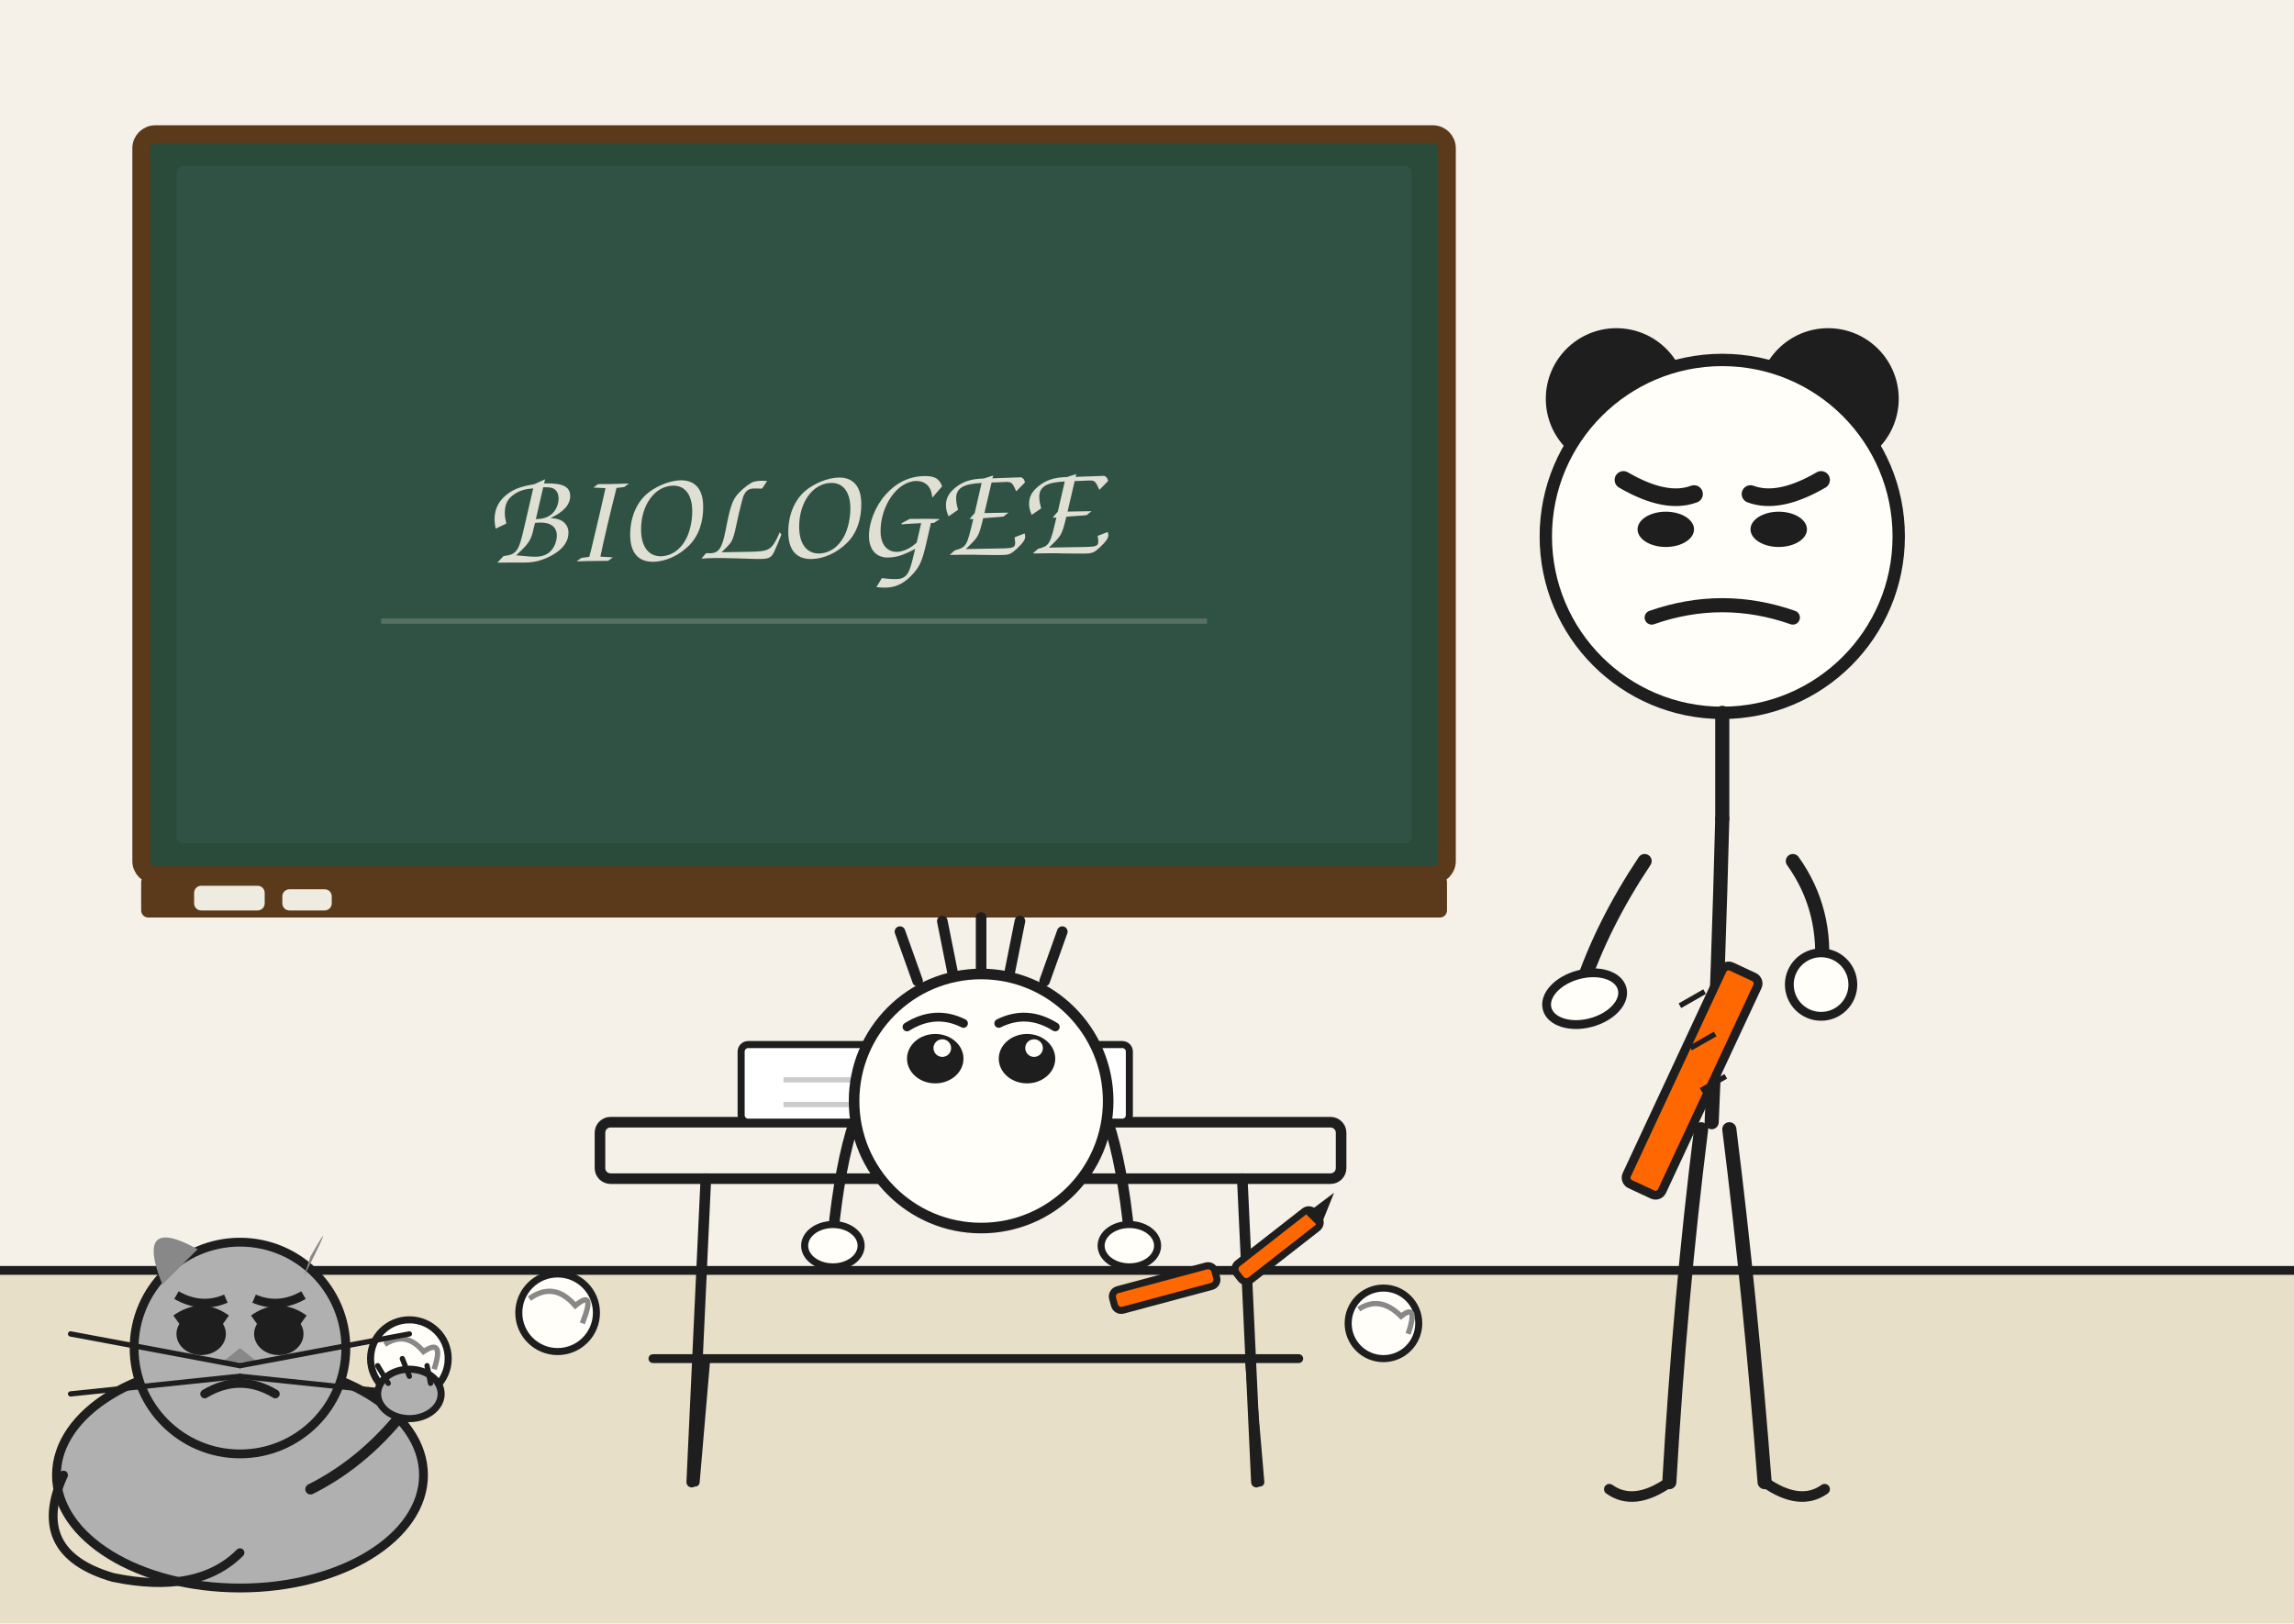
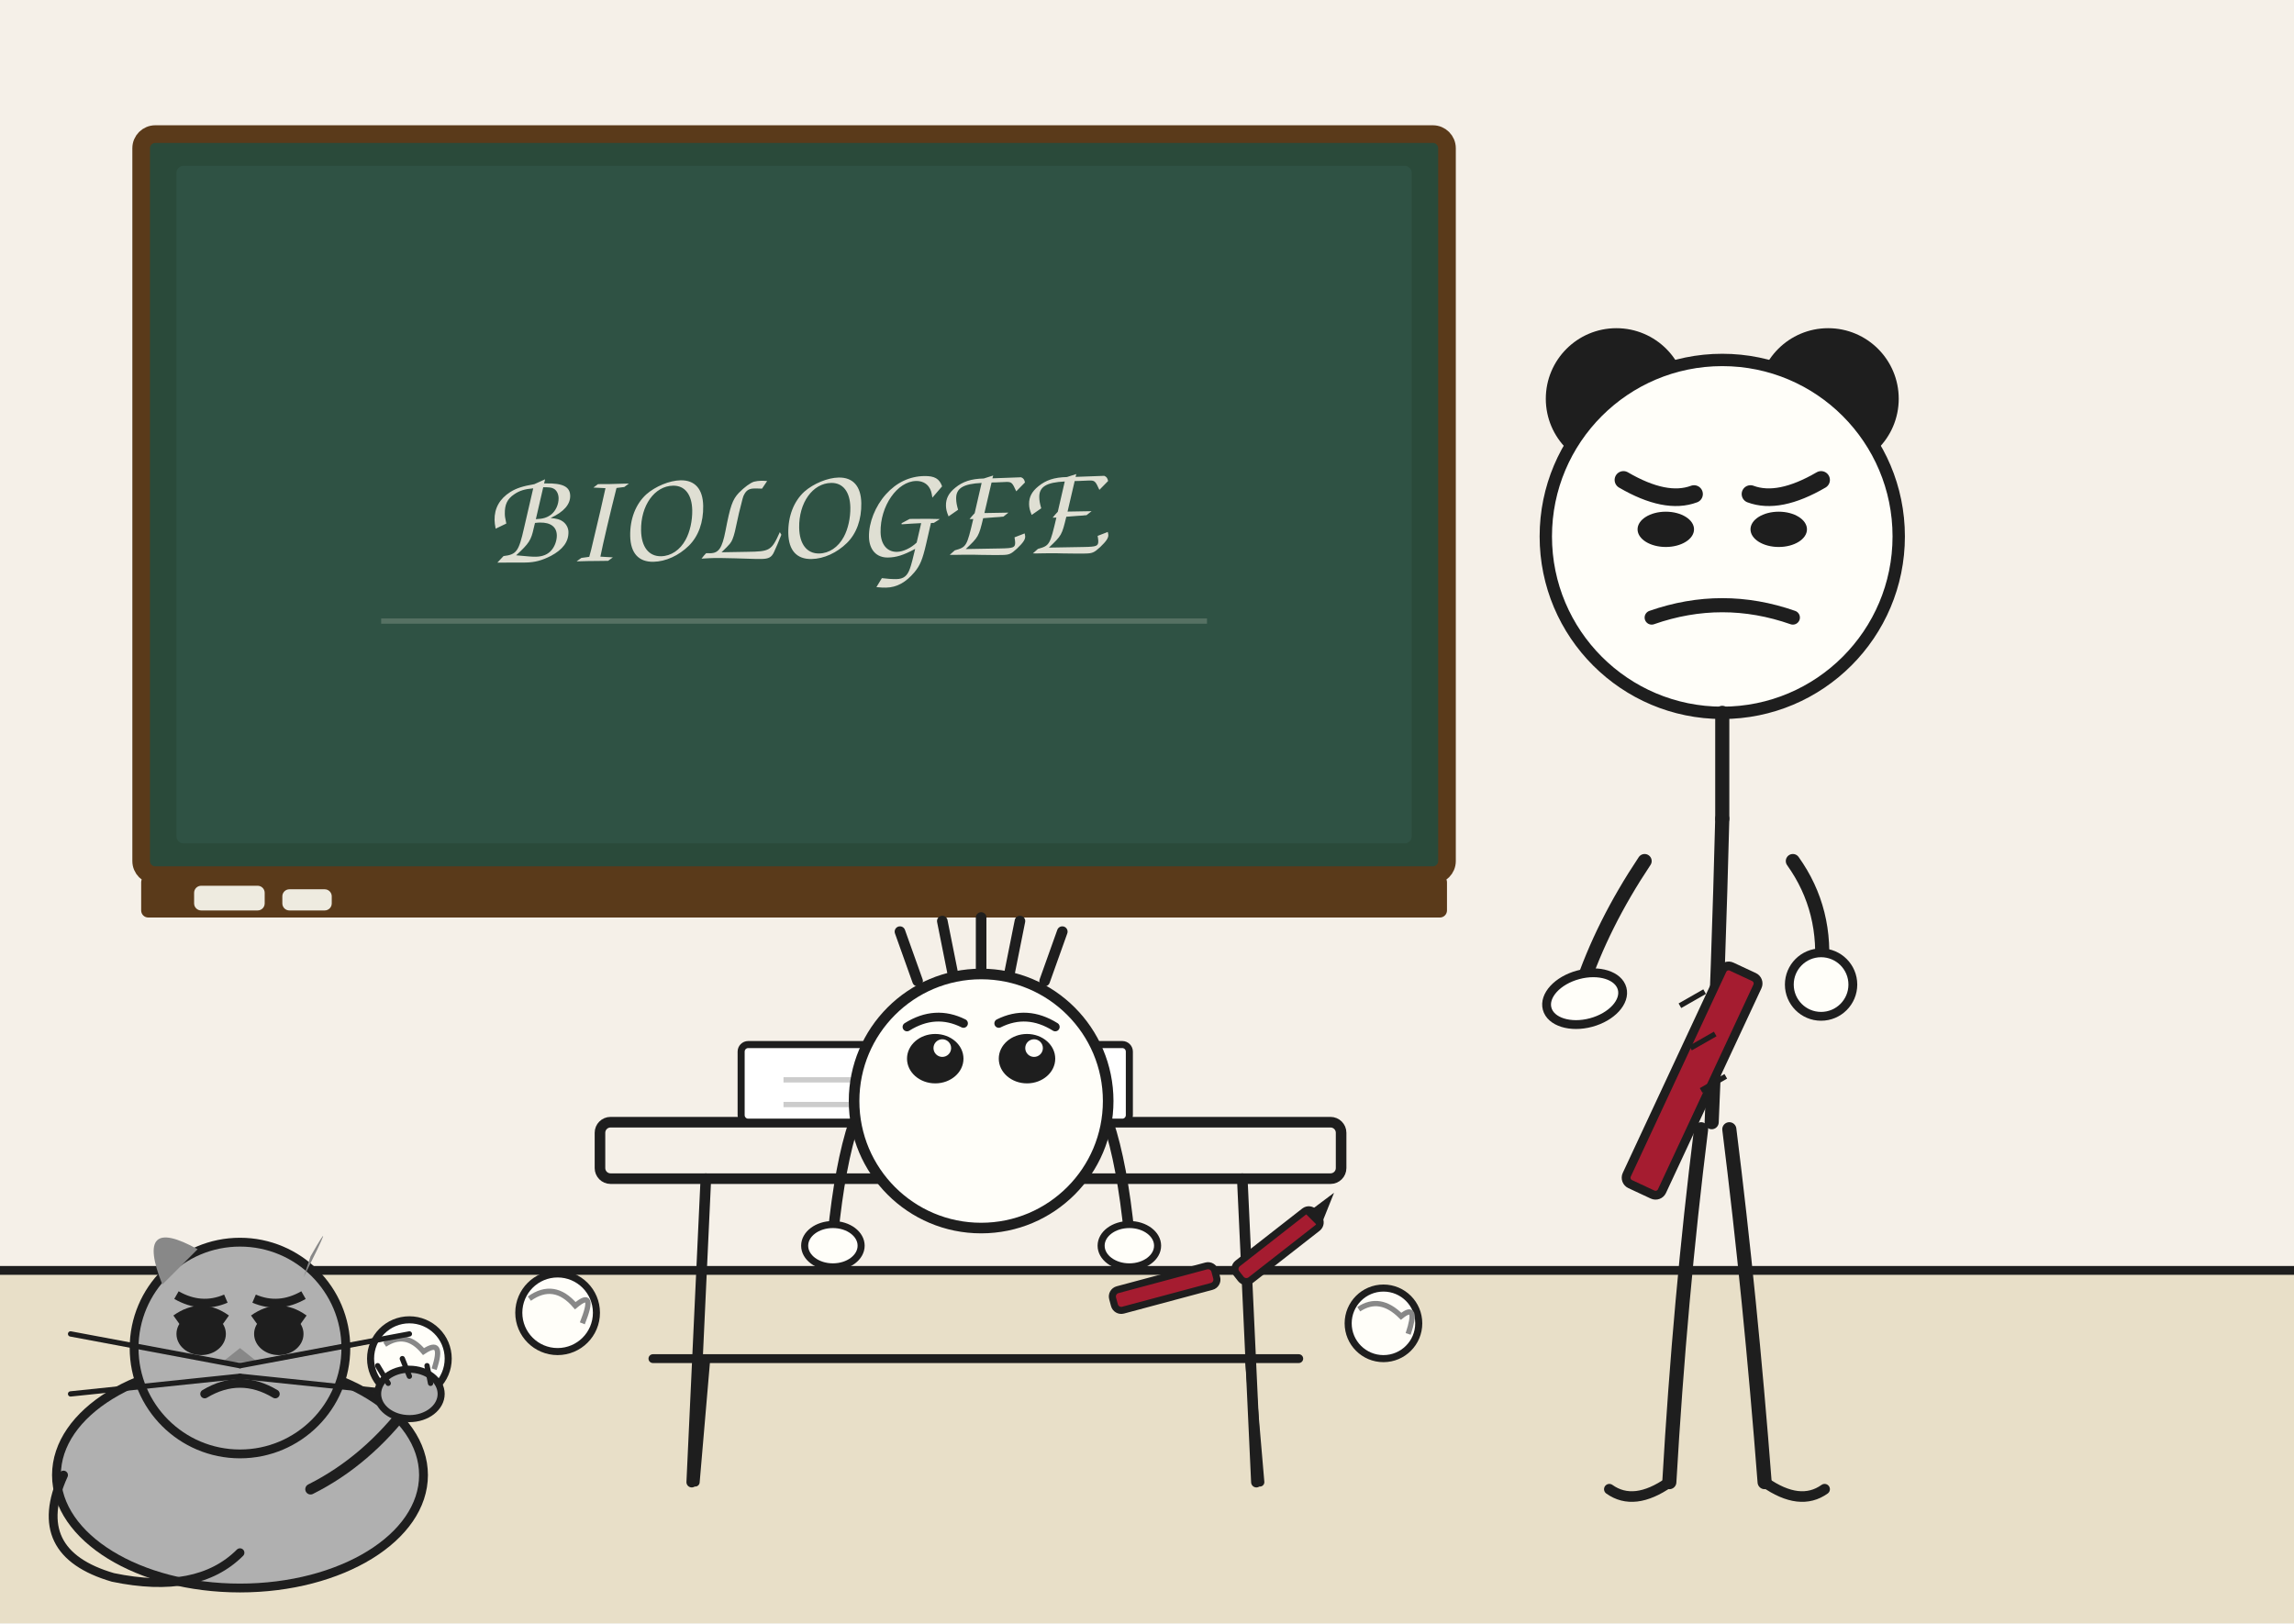
<svg xmlns="http://www.w3.org/2000/svg" viewBox="0 0 650 460" width="650" height="460">
  <rect width="650" height="460" fill="#FFFEF9" />
  <rect width="650" height="360" fill="#F5F0E8" />
  <rect y="360" width="650" height="100" fill="#E8DFC8" />
  <line x1="0" y1="360" x2="650" y2="360" stroke="#1E1E1E" stroke-width="2.5" />
  <rect x="40" y="38" width="370" height="210" rx="4" fill="#2A4A3A" stroke="#5A3A1A" stroke-width="5" />
  <rect x="50" y="47" width="350" height="192" rx="2" fill="#2F5244" />
  <rect x="40" y="248" width="370" height="12" rx="2" fill="#5A3A1A" />
  <rect x="55" y="251" width="20" height="7" rx="2" fill="#EEEBE0" />
  <rect x="80" y="252" width="14" height="6" rx="2" fill="#EEEBE0" />
  <text x="225" y="158" font-family="'Comic Sans MS', 'Segoe Print', cursive" font-size="38" fill="#EEEBE0" text-anchor="middle" opacity="0.92" transform="rotate(-1,225,158)">BIOLOGEE</text>
  <line x1="108" y1="176" x2="342" y2="176" stroke="#EEEBE0" stroke-width="1.5" opacity="0.2" />
  <circle cx="458" cy="113" r="20" fill="#1E1E1E" />
  <circle cx="518" cy="113" r="20" fill="#1E1E1E" />
  <circle cx="488" cy="152" r="50" fill="#FFFEF9" stroke="#1E1E1E" stroke-width="3.5" />
  <ellipse cx="472" cy="150" rx="8" ry="5" fill="#1E1E1E" />
  <ellipse cx="504" cy="150" rx="8" ry="5" fill="#1E1E1E" />
  <path d="M460 136 Q472 143 480 140" stroke="#1E1E1E" stroke-width="5" fill="none" stroke-linecap="round" />
  <path d="M496 140 Q504 143 516 136" stroke="#1E1E1E" stroke-width="5" fill="none" stroke-linecap="round" />
  <path d="M468 175 Q488 168 508 175" stroke="#1E1E1E" stroke-width="4" fill="none" stroke-linecap="round" />
  <line x1="488" y1="202" x2="488" y2="232" stroke="#1E1E1E" stroke-width="4" stroke-linecap="round" />
  <path d="M488 232 Q487 272 485 318" stroke="#1E1E1E" stroke-width="4" fill="none" stroke-linecap="round" />
  <path d="M508 244 Q518 258 516 276" stroke="#1E1E1E" stroke-width="4" fill="none" stroke-linecap="round" />
  <circle cx="516" cy="279" r="9" fill="#FFFEF9" stroke="#1E1E1E" stroke-width="2.5" />
-   <rect x="474" y="272" width="11" height="68" rx="2" fill="#FF6700" stroke="#1E1E1E" stroke-width="2.5" transform="rotate(25,479,306)" />
+   <rect x="474" y="272" width="11" height="68" rx="2" fill="#A51C30" stroke="#1E1E1E" stroke-width="2.5" transform="rotate(25,479,306)" />
  <line x1="476" y1="285" x2="483" y2="281" stroke="#1E1E1E" stroke-width="1.5" />
  <line x1="479" y1="297" x2="486" y2="293" stroke="#1E1E1E" stroke-width="1.5" />
  <line x1="482" y1="309" x2="489" y2="305" stroke="#1E1E1E" stroke-width="1.5" />
  <path d="M466 244 Q454 262 448 280" stroke="#1E1E1E" stroke-width="4" fill="none" stroke-linecap="round" />
  <ellipse cx="449" cy="283" rx="11" ry="7" fill="#FFFEF9" stroke="#1E1E1E" stroke-width="2.5" transform="rotate(-15,449,283)" />
  <path d="M482 320 Q476 368 473 420" stroke="#1E1E1E" stroke-width="4" fill="none" stroke-linecap="round" />
  <path d="M490 320 Q496 368 500 420" stroke="#1E1E1E" stroke-width="4" fill="none" stroke-linecap="round" />
  <path d="M473 420 Q463 427 456 422" stroke="#1E1E1E" stroke-width="3" fill="none" stroke-linecap="round" />
  <path d="M500 420 Q510 427 517 422" stroke="#1E1E1E" stroke-width="3" fill="none" stroke-linecap="round" />
  <rect x="170" y="318" width="210" height="16" rx="3" fill="none" stroke="#1E1E1E" stroke-width="3" />
  <line x1="200" y1="334" x2="196" y2="420" stroke="#1E1E1E" stroke-width="3" stroke-linecap="round" />
  <line x1="352" y1="334" x2="356" y2="420" stroke="#1E1E1E" stroke-width="3" stroke-linecap="round" />
  <line x1="185" y1="385" x2="368" y2="385" stroke="#1E1E1E" stroke-width="2.5" stroke-linecap="round" />
  <line x1="200" y1="385" x2="197" y2="420" stroke="#1E1E1E" stroke-width="2.5" stroke-linecap="round" />
  <line x1="354" y1="385" x2="357" y2="420" stroke="#1E1E1E" stroke-width="2.5" stroke-linecap="round" />
  <rect x="210" y="296" width="110" height="22" rx="2" fill="#fff" stroke="#1E1E1E" stroke-width="2" />
  <line x1="222" y1="306" x2="308" y2="306" stroke="#ccc" stroke-width="1.5" />
  <line x1="222" y1="313" x2="308" y2="313" stroke="#ccc" stroke-width="1.5" />
  <circle cx="278" cy="312" r="36" fill="#FFFEF9" stroke="#1E1E1E" stroke-width="3" />
  <line x1="260" y1="278" x2="255" y2="264" stroke="#1E1E1E" stroke-width="3" stroke-linecap="round" />
  <line x1="270" y1="276" x2="267" y2="261" stroke="#1E1E1E" stroke-width="3" stroke-linecap="round" />
  <line x1="278" y1="275" x2="278" y2="260" stroke="#1E1E1E" stroke-width="3" stroke-linecap="round" />
  <line x1="286" y1="276" x2="289" y2="261" stroke="#1E1E1E" stroke-width="3" stroke-linecap="round" />
  <line x1="296" y1="278" x2="301" y2="264" stroke="#1E1E1E" stroke-width="3" stroke-linecap="round" />
  <ellipse cx="265" cy="300" rx="8" ry="7" fill="#1E1E1E" />
  <ellipse cx="291" cy="300" rx="8" ry="7" fill="#1E1E1E" />
  <circle cx="267" cy="297" r="2.5" fill="#FFFEF9" />
  <circle cx="293" cy="297" r="2.5" fill="#FFFEF9" />
  <path d="M257 291 Q265 286 273 290" stroke="#1E1E1E" stroke-width="2.5" fill="none" stroke-linecap="round" />
  <path d="M283 290 Q291 286 299 291" stroke="#1E1E1E" stroke-width="2.5" fill="none" stroke-linecap="round" />
  <path d="M242 318 Q238 330 236 350" stroke="#1E1E1E" stroke-width="3" fill="none" stroke-linecap="round" />
  <path d="M314 318 Q318 330 320 350" stroke="#1E1E1E" stroke-width="3" fill="none" stroke-linecap="round" />
  <ellipse cx="236" cy="353" rx="8" ry="6" fill="#FFFEF9" stroke="#1E1E1E" stroke-width="2" />
  <ellipse cx="320" cy="353" rx="8" ry="6" fill="#FFFEF9" stroke="#1E1E1E" stroke-width="2" />
  <circle cx="158" cy="372" r="11" fill="#FFFEF9" stroke="#1E1E1E" stroke-width="2" />
  <path d="M150 368 Q157 363 163 370 Q169 365 165 375" stroke="#888" stroke-width="1.5" fill="none" />
  <circle cx="392" cy="375" r="10" fill="#FFFEF9" stroke="#1E1E1E" stroke-width="2" />
  <path d="M385 371 Q391 367 397 373 Q402 369 399 378" stroke="#888" stroke-width="1.5" fill="none" />
  <circle cx="116" cy="385" r="11" fill="#FFFEF9" stroke="#1E1E1E" stroke-width="2" />
  <path d="M109 381 Q115 377 120 383 Q126 379 123 388" stroke="#888" stroke-width="1.5" fill="none" />
-   <rect x="315" y="362" width="30" height="6" rx="2" fill="#FF6700" stroke="#1E1E1E" stroke-width="2" transform="rotate(-15,330,365)" />
-   <rect x="348" y="350" width="28" height="6" rx="2" fill="#FF6700" stroke="#1E1E1E" stroke-width="2" transform="rotate(-38,362,353)" />
+   <rect x="315" y="362" width="30" height="6" rx="2" fill="#A51C30" stroke="#1E1E1E" stroke-width="2" transform="rotate(-15,330,365)" />
+   <rect x="348" y="350" width="28" height="6" rx="2" fill="#A51C30" stroke="#1E1E1E" stroke-width="2" transform="rotate(-38,362,353)" />
  <path d="M370 344 L378 338 L374 348 Z" fill="#1E1E1E" />
  <ellipse cx="68" cy="418" rx="52" ry="32" fill="#B0B0B0" stroke="#1E1E1E" stroke-width="2.5" />
  <circle cx="68" cy="382" r="30" fill="#B0B0B0" stroke="#1E1E1E" stroke-width="2.5" />
  <path d="M46 364 Q38 344 56 354 Z" fill="#888" />
  <path d="M86 362 Q96 342 88 356 Z" fill="#888" />
  <ellipse cx="57" cy="378" rx="7" ry="6" fill="#1E1E1E" />
  <ellipse cx="79" cy="378" rx="7" ry="6" fill="#1E1E1E" />
  <path d="M50 374 Q57 369 64 374" stroke="#1E1E1E" stroke-width="3" fill="none" />
  <path d="M72 374 Q79 369 86 374" stroke="#1E1E1E" stroke-width="3" fill="none" />
  <path d="M50 367 Q57 371 64 368" stroke="#1E1E1E" stroke-width="2.5" fill="none" />
  <path d="M72 368 Q79 371 86 367" stroke="#1E1E1E" stroke-width="2.5" fill="none" />
  <path d="M63 386 L68 382 L73 386 Z" fill="#888" />
  <path d="M58 395 Q68 389 78 395" stroke="#1E1E1E" stroke-width="2.5" fill="none" stroke-linecap="round" />
  <line x1="68" y1="387" x2="20" y2="378" stroke="#1E1E1E" stroke-width="1.5" stroke-linecap="round" />
  <line x1="68" y1="390" x2="20" y2="395" stroke="#1E1E1E" stroke-width="1.5" stroke-linecap="round" />
  <line x1="68" y1="387" x2="116" y2="378" stroke="#1E1E1E" stroke-width="1.5" stroke-linecap="round" />
  <line x1="68" y1="390" x2="116" y2="395" stroke="#1E1E1E" stroke-width="1.5" stroke-linecap="round" />
  <path d="M18 418 Q8 440 32 447 Q56 452 68 440" stroke="#1E1E1E" stroke-width="2.5" fill="none" stroke-linecap="round" />
  <path d="M88 422 Q104 414 116 398" stroke="#1E1E1E" stroke-width="3" fill="none" stroke-linecap="round" />
  <ellipse cx="116" cy="395" rx="9" ry="7" fill="#B0B0B0" stroke="#1E1E1E" stroke-width="2" />
  <line x1="110" y1="392" x2="107" y2="387" stroke="#1E1E1E" stroke-width="1.5" stroke-linecap="round" />
  <line x1="116" y1="390" x2="114" y2="385" stroke="#1E1E1E" stroke-width="1.5" stroke-linecap="round" />
  <line x1="122" y1="392" x2="121" y2="387" stroke="#1E1E1E" stroke-width="1.5" stroke-linecap="round" />
</svg>
